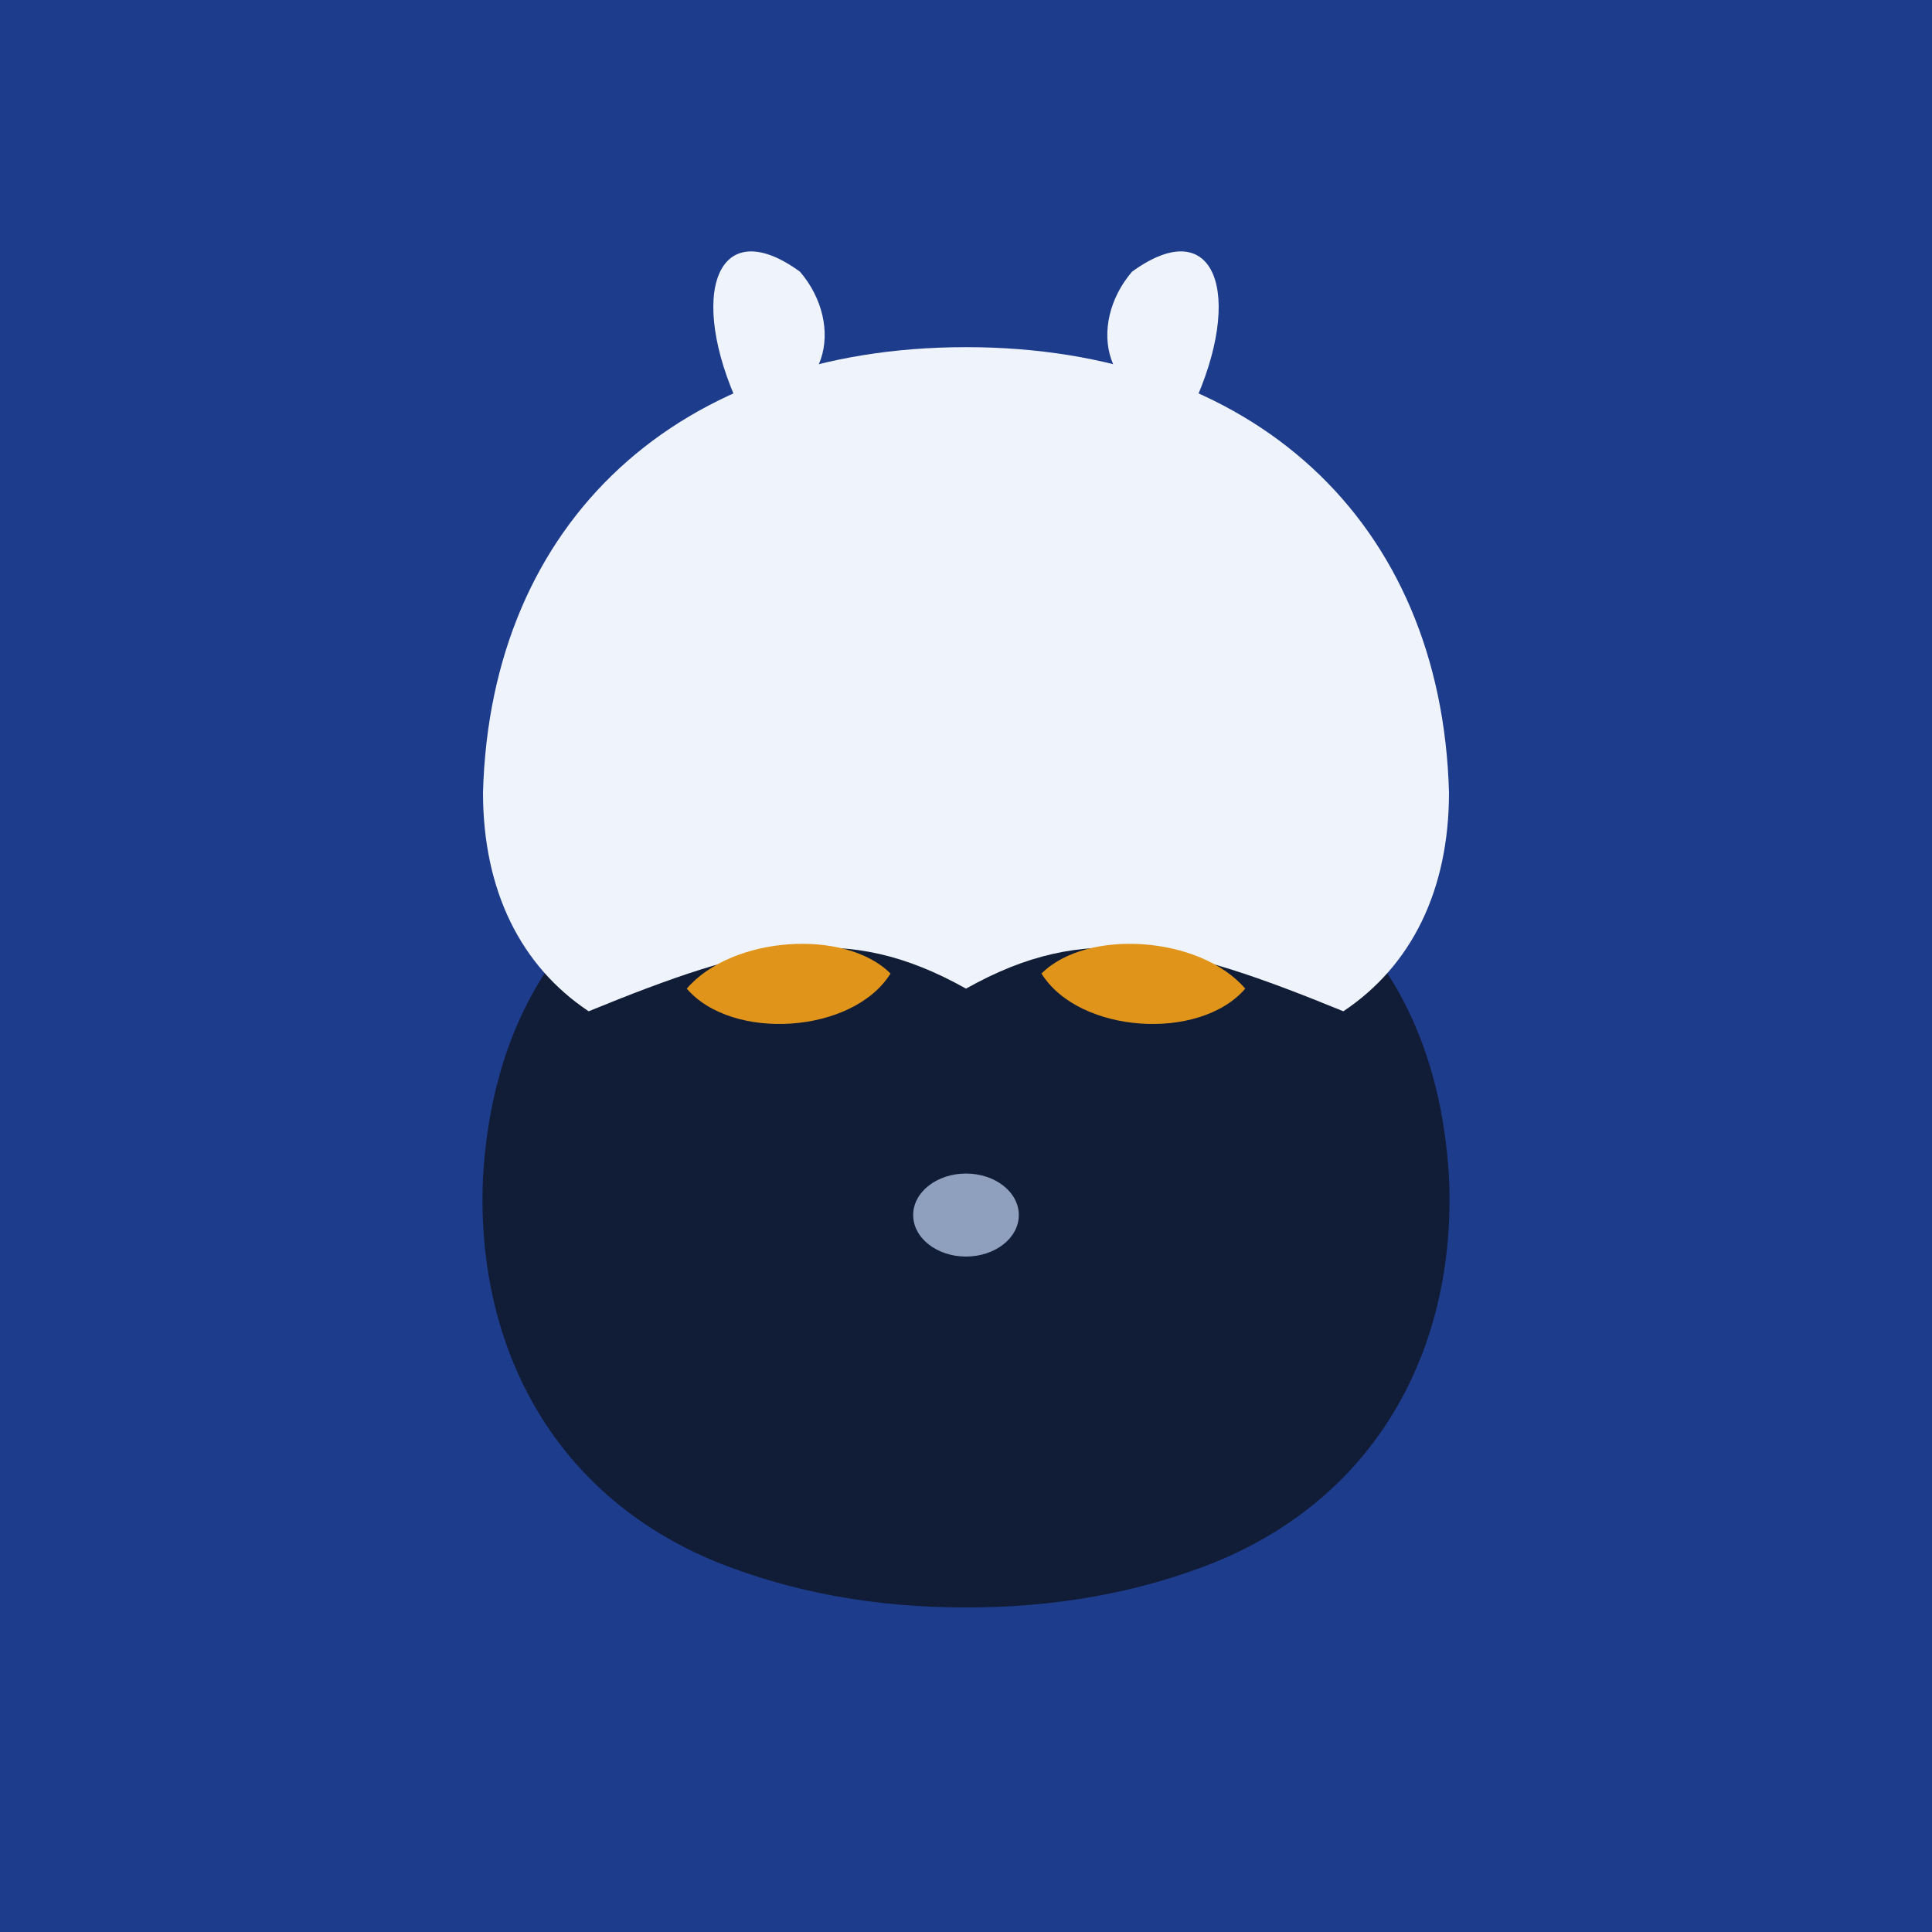
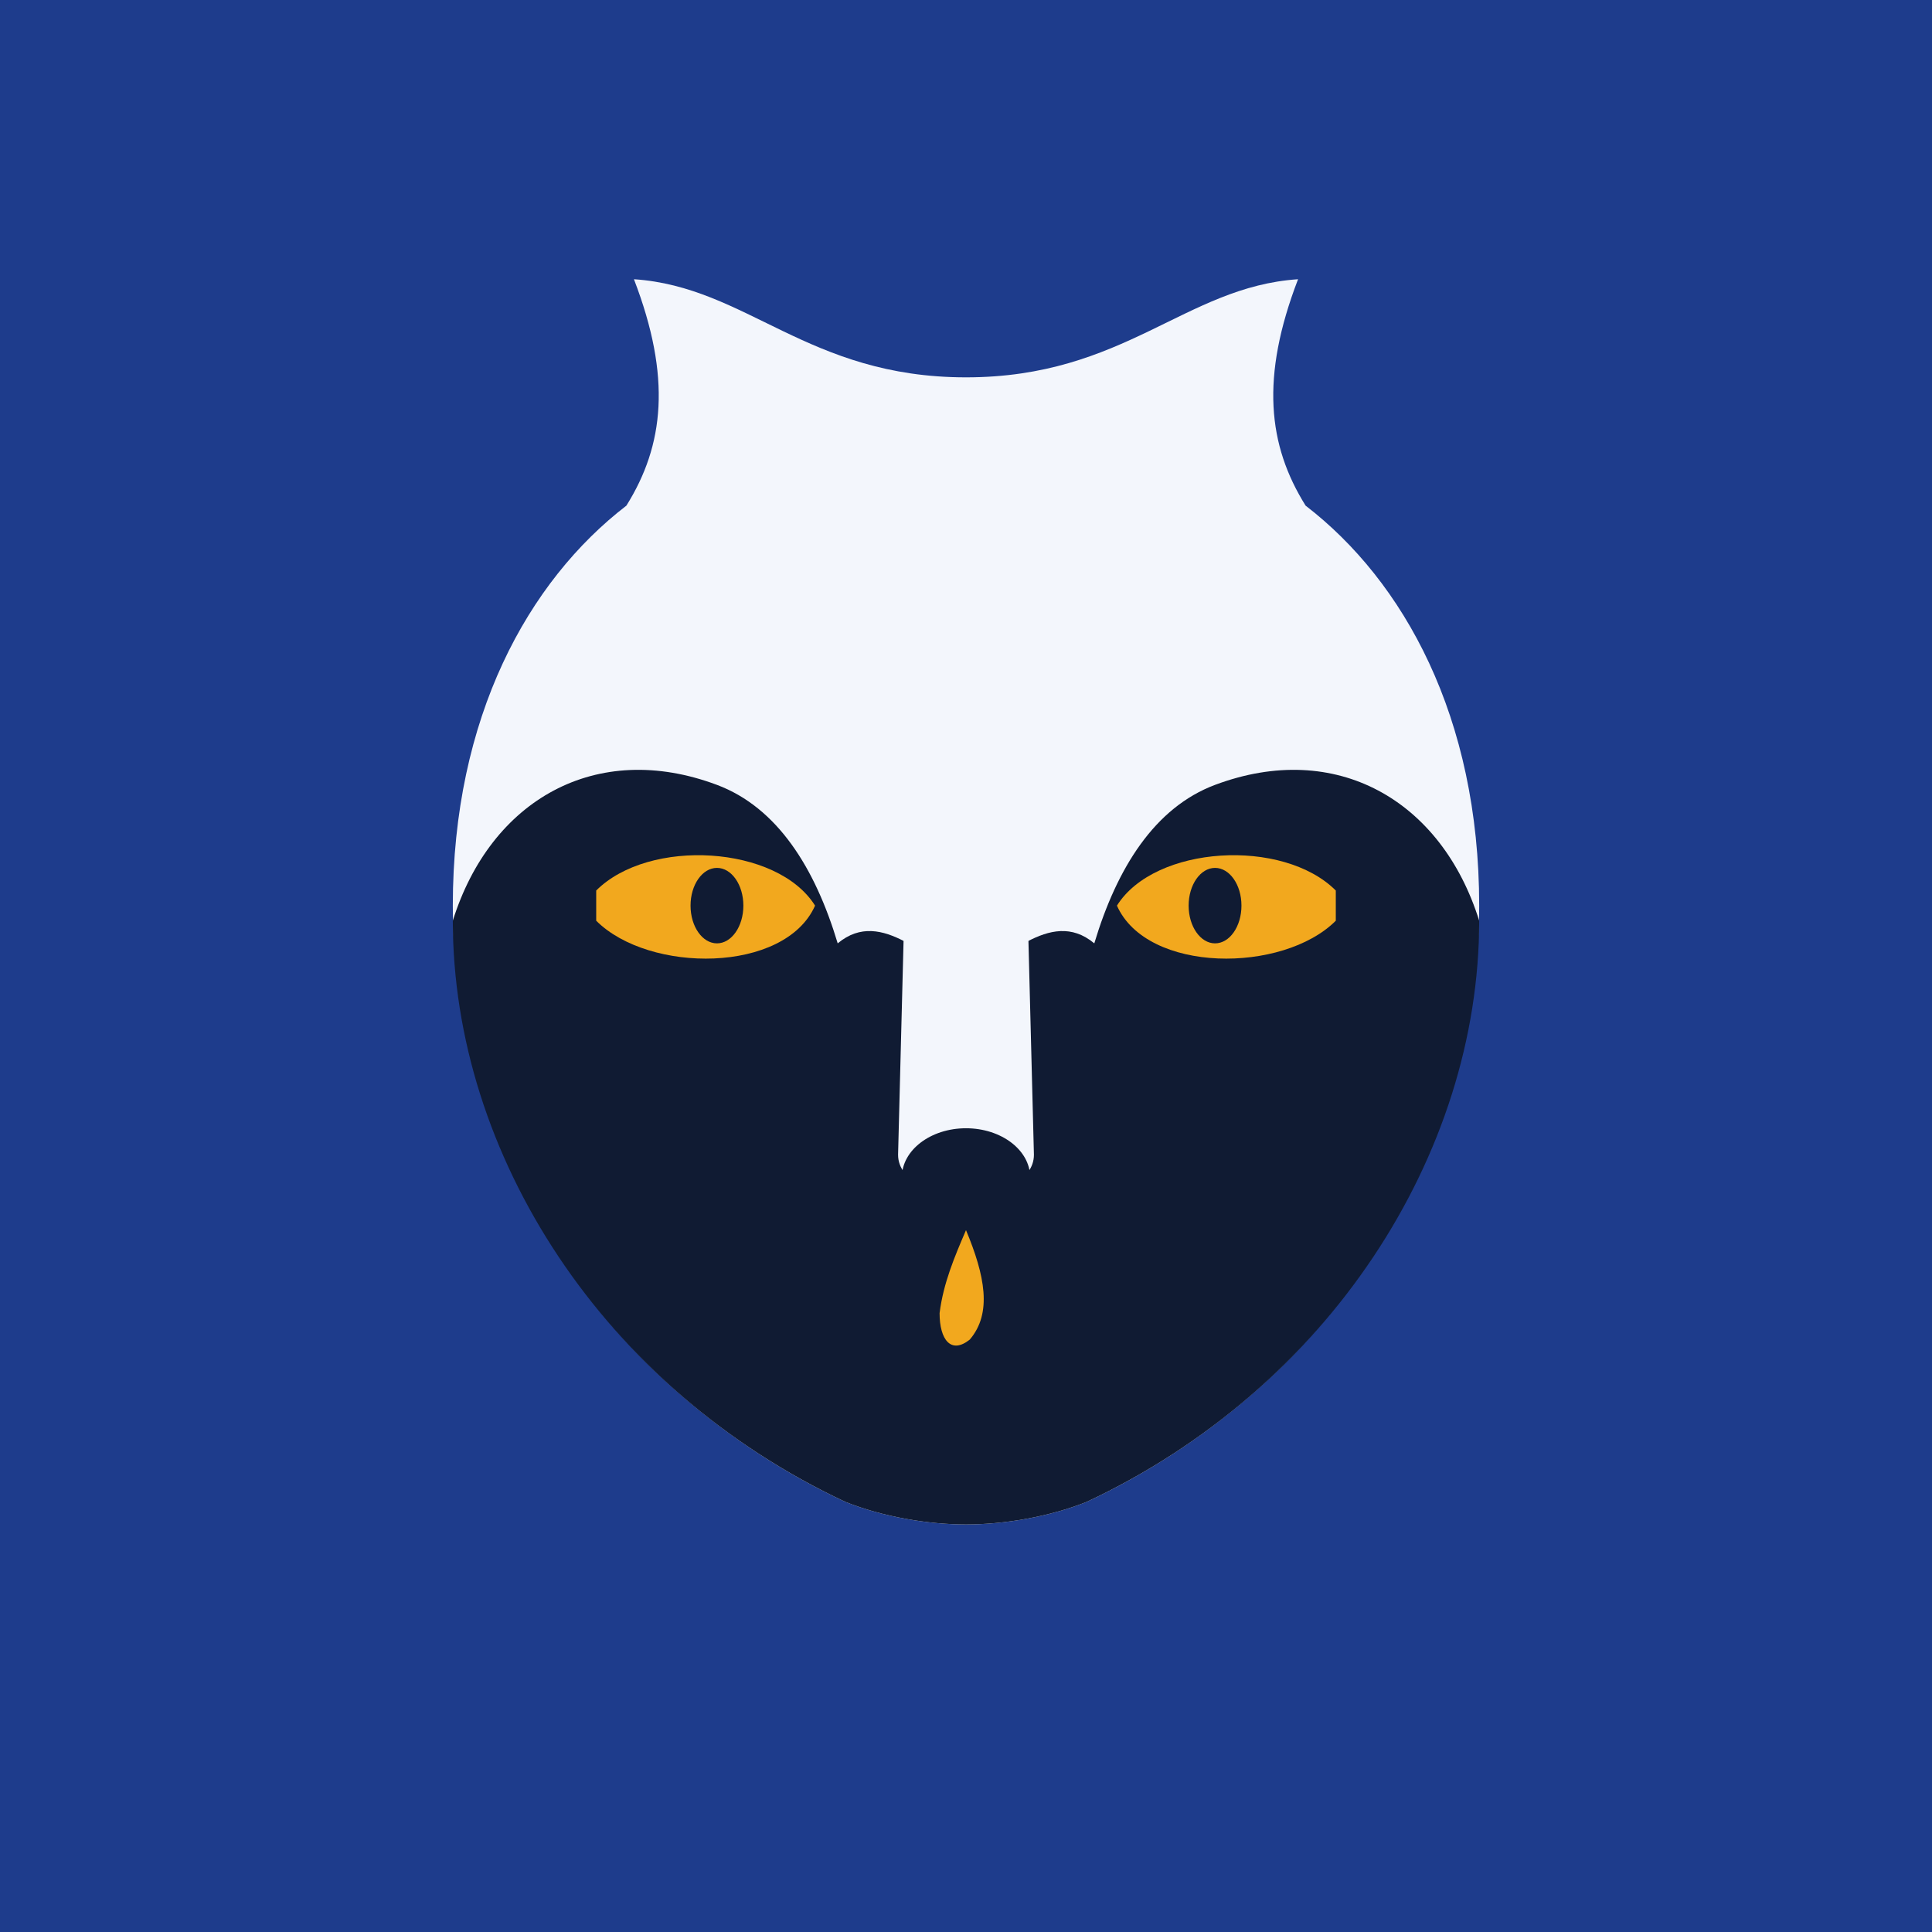
<svg xmlns="http://www.w3.org/2000/svg" viewBox="0 0 512 512" width="512" height="512">
  <rect x="0" y="0" width="512" height="512" fill="#1E3C8C" />
-   <g>
-     <path d="M196 108 C182 78 190 56 212 72 C224 86 220 108 196 108 Z" fill="#EEF3FC" />
-     <path d="M316 108 C330 78 322 56 300 72 C288 86 292 108 316 108 Z" fill="#EEF3FC" />
-     <path d="M256 210 C180 210 132 244 128 312 C126 356 146 396 190 414 C210 422 232 426 256 426 C280 426 302 422 322 414 C366 396 386 356 384 312 C380 244 332 210 256 210 Z" fill="#111C36" />
-     <path d="M256 92 C180 92 130 138 128 210 C128 236 138 256 156 268 C200 250 224 244 256 262 C288 244 312 250 356 268 C374 256 384 236 384 210 C382 138 332 92 256 92 Z" fill="#EEF3FC" />
-     <path d="M182 262 C194 248 224 246 236 258 C226 274 194 276 182 262 Z" fill="#E0951A" />
-     <path d="M330 262 C318 248 288 246 276 258 C286 274 318 276 330 262 Z" fill="#E0951A" />
-     <ellipse cx="256" cy="322" rx="14" ry="11" fill="#8FA0BE" />
+   <g stroke-linejoin="round" stroke-linecap="round">
+     <path d="M256 100 C214 100 198 76 168 74 C178 100 176 118 166 134 C140 154 120 190 120 240 C120 306 160 368 224 398 C234 402 246 404 256 404 C266 404 278 402 288 398 C352 368 392 306 392 240 C392 190 372 154 346 134 C336 118 334 100 344 74 C314 76 298 100 256 100 Z" fill="#F3F6FC" />
+     <path d="M120 244 C130 212 158 196 190 208 C206 214 216 230 222 250 C234 240 246 256 256 258 C266 256 278 240 290 250 C296 230 306 214 322 208 C354 196 382 212 392 244 C392 306 352 368 288 398 C278 402 266 404 256 404 C246 404 234 402 224 398 C160 368 120 306 120 244 Z" fill="#101B33" />
+     <path d="M242 150 L270 150 L274 306 C274 320 238 320 238 306 Z" fill="#F3F6FC" />
+     <path d="M158 236 C172 222 206 224 216 240 C208 258 172 258 158 244 Z" fill="#F2A81E" />
+     <path d="M354 236 C340 222 306 224 296 240 C304 258 340 258 354 244 Z" fill="#F2A81E" />
+     <ellipse cx="190" cy="240" rx="7" ry="10" fill="#101B33" />
+     <ellipse cx="322" cy="240" rx="7" ry="10" fill="#101B33" />
+     <ellipse cx="256" cy="312" rx="17" ry="13" fill="#101B33" />
+     <path d="M256 326 C261 338 263 348 257 355 C252 359 249 355 249 348 C250 340 253 333 256 326 Z" fill="#F2A81E" />
  </g>
</svg>
